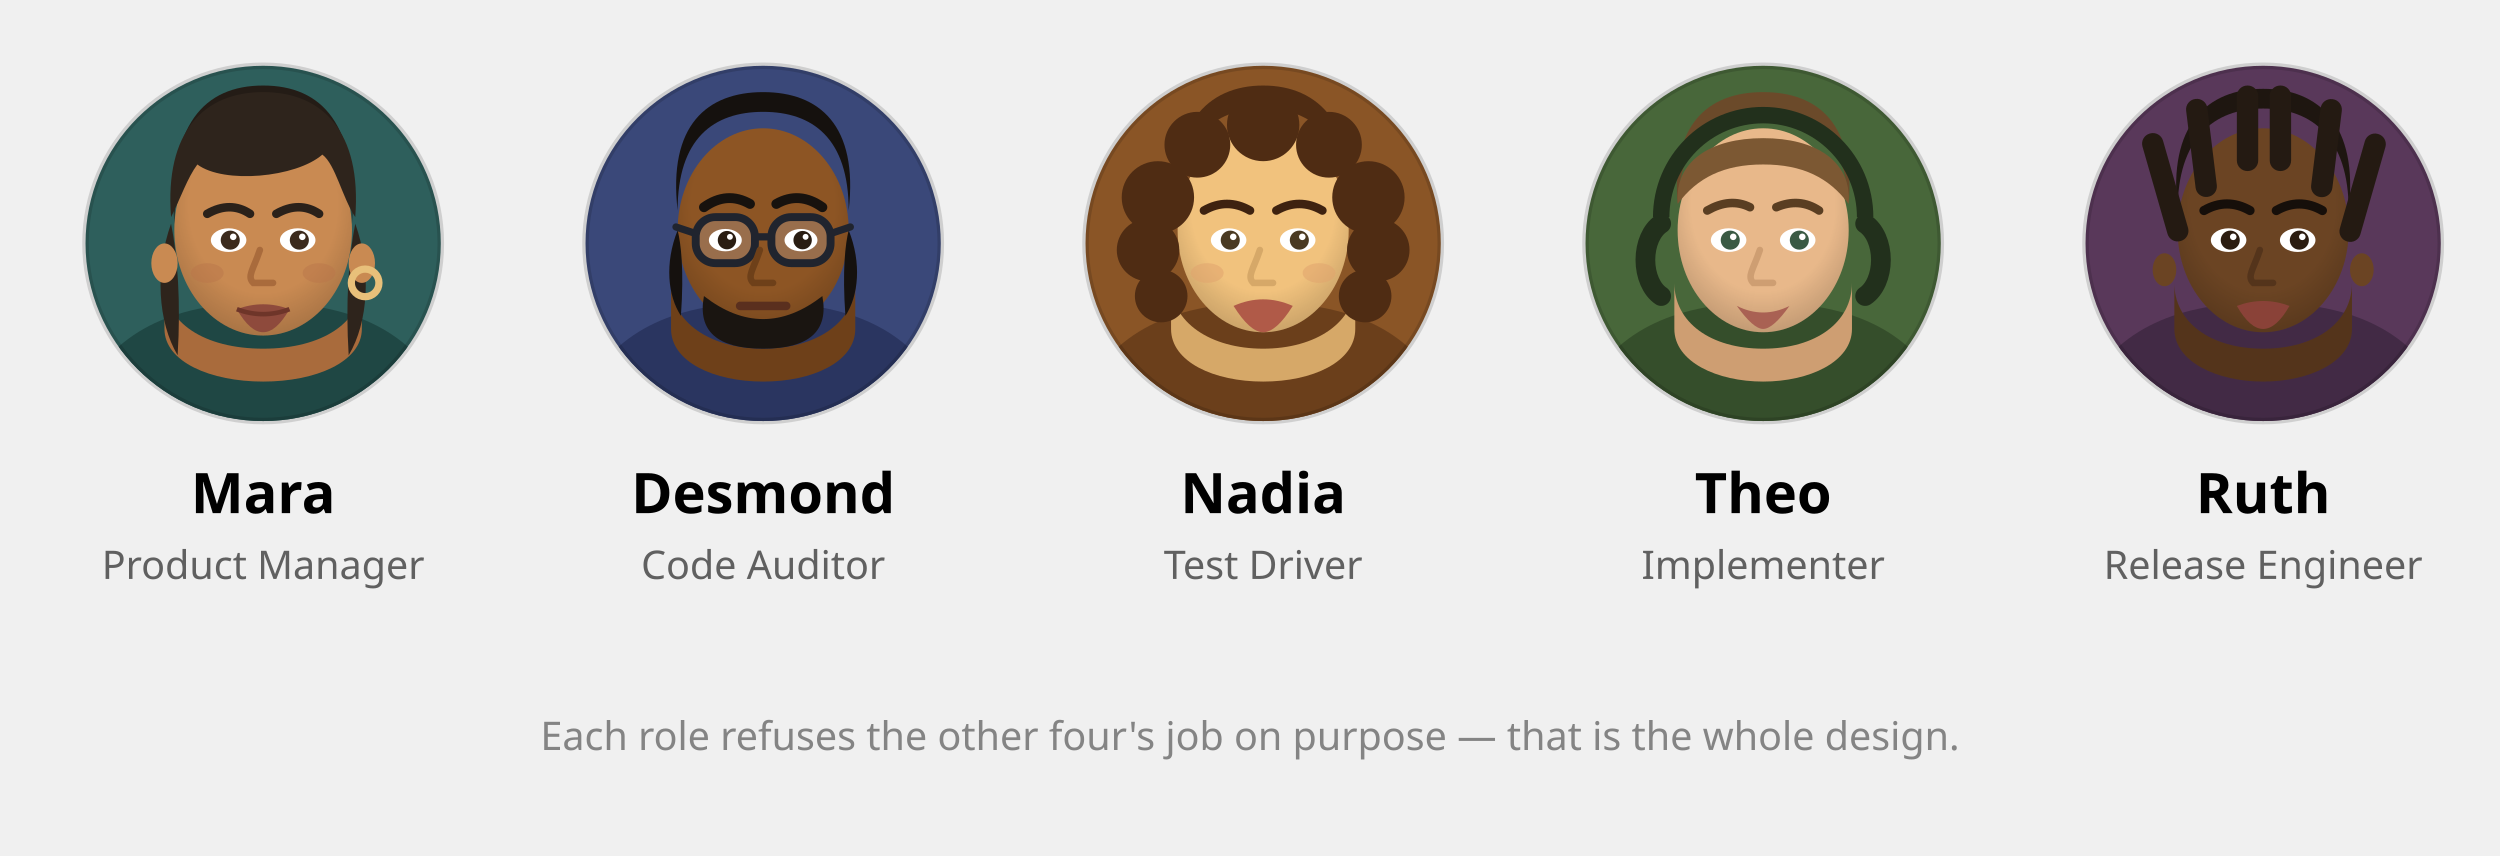
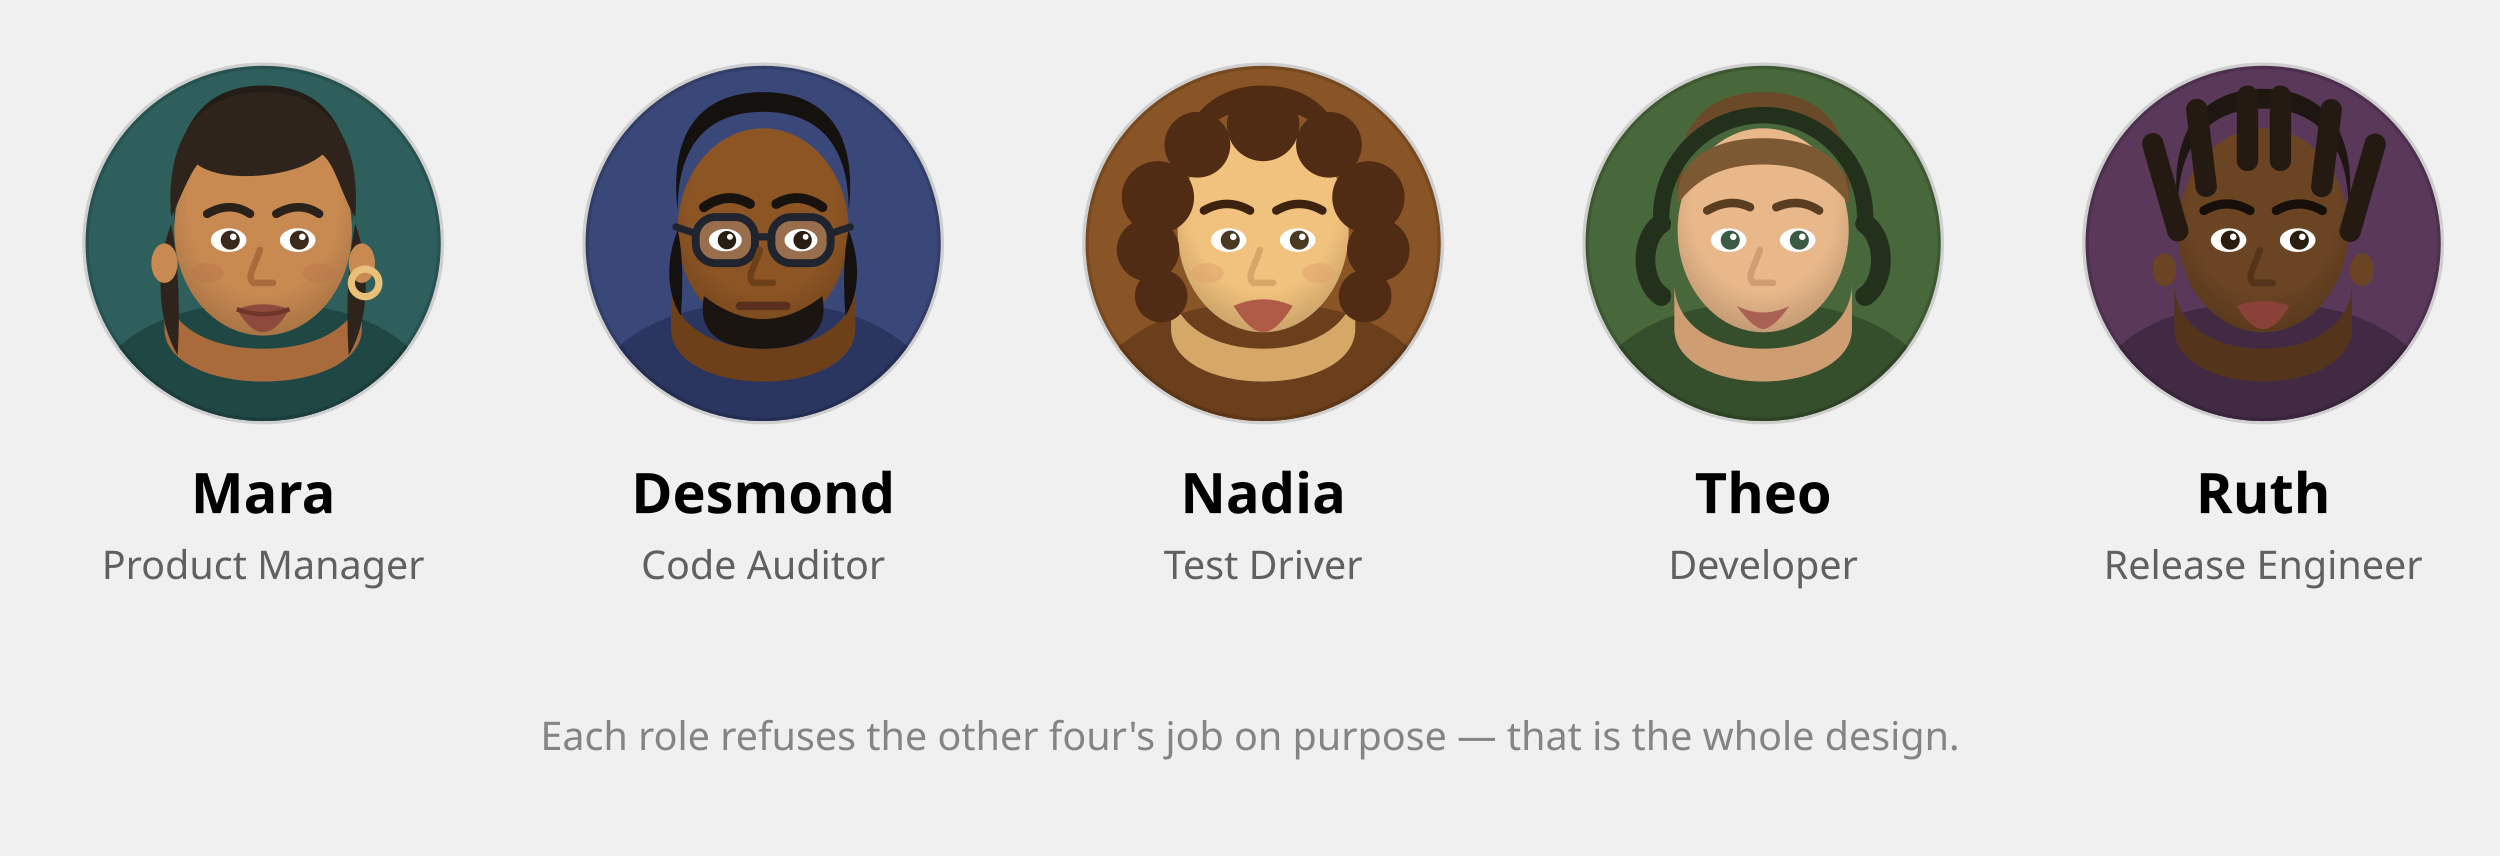
<svg xmlns="http://www.w3.org/2000/svg" viewBox="0 0 760 260" role="img" aria-labelledby="ttl dsc">
  <defs>
    <clipPath id="c0">
      <circle cx="0" cy="0" r="54" />
    </clipPath>
    <radialGradient id="vig" cx="50%" cy="38%" r="70%">
      <stop offset="60%" stop-color="#000" stop-opacity="0" />
      <stop offset="100%" stop-color="#000" stop-opacity=".22" />
    </radialGradient>
  </defs>
  <g transform="translate(80,74)">
    <g clip-path="url(#c0)">
      <rect x="-54" y="-54" width="108" height="108" fill="#2E5F5C" />
      <path d="M-54 44c10-18 28-26 54-26s44 8 54 26v10h-108z" fill="#1F4744" />
      <path d="M-30 12c0 12 12 20 30 20s30-8 30-20v14c0 10-14 16-30 16s-30-6-30-16z" fill="#A96B3C" />
      <ellipse cx="0" cy="-4" rx="27" ry="32" fill="#C98A52" />
      <ellipse cx="0" cy="-4" rx="27" ry="32" fill="url(#vig)" />
      <path d="M-27-6c0-24 12-34 27-34s27 10 27 34c2-30-9-42-27-42S-29-36-27-6z" fill="#241C16" />
      <path d="M-28-8c-2-26 10-38 28-38s30 12 28 38c-4-6-6-16-10-19-8 7-30 9-38 3-3 4-5 10-8 16z" fill="#2E241C" />
      <path d="M-28-6c-5 14-4 30 2 40 1-16 0-30-2-40zM28-6c5 14 4 30-2 40-1-16 0-30 2-40z" fill="#2E241C" />
      <ellipse cx="-30" cy="6" rx="4" ry="6" fill="#C98A52" />
      <ellipse cx="30" cy="6" rx="4" ry="6" fill="#C98A52" />
      <circle cx="31" cy="12" r="4.2" fill="none" stroke="#E8C07A" stroke-width="2.2" />
      <path d="M-17-9q7-4 13 0M4-9q7-4 13 0" stroke="#2A211A" stroke-width="2.6" fill="none" stroke-linecap="round" />
      <ellipse cx="-10.5" cy="-1" rx="5.4" ry="3.6" fill="#fff" />
      <ellipse cx="10.5" cy="-1" rx="5.4" ry="3.6" fill="#fff" />
      <circle cx="-10" cy="-1" r="2.9" fill="#3B2A1C" />
      <circle cx="11" cy="-1" r="2.9" fill="#3B2A1C" />
      <circle cx="-9.1" cy="-2" r="1" fill="#fff" />
      <circle cx="11.9" cy="-2" r="1" fill="#fff" />
      <path d="M-1 2c-2 6-4 8-2 10h6" stroke="#A96B3C" stroke-width="2" fill="none" stroke-linecap="round" />
      <path d="M-8 20q8-3 16 0-4 7-8 7t-8-7z" fill="#8E4A3C" />
      <path d="M-8 20q8 3 16 0" stroke="#6E3529" stroke-width="1.4" fill="none" />
      <ellipse cx="-17" cy="9" rx="5" ry="3" fill="#B9764A" opacity=".5" />
      <ellipse cx="17" cy="9" rx="5" ry="3" fill="#B9764A" opacity=".5" />
    </g>
    <circle r="54" fill="none" stroke="currentColor" stroke-opacity=".14" stroke-width="2" />
  </g>
  <text x="80" y="156" text-anchor="middle" font-family="system-ui,sans-serif" font-size="17" font-weight="600" fill="currentColor">Mara</text>
  <text x="80" y="176" text-anchor="middle" font-family="system-ui,sans-serif" font-size="12" fill="currentColor" opacity=".6">Product Manager</text>
  <g transform="translate(232,74)">
    <g clip-path="url(#c0)">
      <rect x="-54" y="-54" width="108" height="108" fill="#3A4879" />
      <path d="M-54 44c10-18 28-26 54-26s44 8 54 26v10h-108z" fill="#2A3560" />
      <path d="M-28 12c0 12 12 20 28 20s28-8 28-20v14c0 10-13 16-28 16s-28-6-28-16z" fill="#6E4019" />
      <ellipse cx="0" cy="-4" rx="26" ry="31" fill="#8D5524" />
      <ellipse cx="0" cy="-4" rx="26" ry="31" fill="url(#vig)" />
      <path d="M-26-10c0-22 11-30 26-30s26 8 26 30c3-26-9-36-26-36S-29-36-26-10z" fill="#15110E" />
      <path d="M-18 16q18 14 36 0 3 16-18 16t-18-16z" fill="#1A1511" />
      <path d="M-26-4c-4 10-3 20 1 26 1-14 0-22-1-26zM26-4c4 10 3 20-1 26-1-14 0-22 1-26z" fill="#15110E" />
      <path d="M-18-11q7-5 14-1M4-12q7-4 14 1" stroke="#17120E" stroke-width="3" fill="none" stroke-linecap="round" />
      <g stroke="#20242E" stroke-width="2.4" fill="#CFE0FF" fill-opacity=".18">
        <rect x="-20.5" y="-8" width="18" height="14" rx="6" />
        <rect x="2.5" y="-8" width="18" height="14" rx="6" />
      </g>
      <path d="M-2.5-2h5M-20.5-3l-6-2M20.5-3l6-2" stroke="#20242E" stroke-width="2.2" fill="none" stroke-linecap="round" />
      <ellipse cx="-11.5" cy="-1" rx="5" ry="3.4" fill="#fff" />
      <ellipse cx="11.5" cy="-1" rx="5" ry="3.4" fill="#fff" />
      <circle cx="-11" cy="-1" r="2.8" fill="#2A1D12" />
      <circle cx="12" cy="-1" r="2.8" fill="#2A1D12" />
      <circle cx="-10.1" cy="-2" r=".9" fill="#fff" />
      <circle cx="12.9" cy="-2" r=".9" fill="#fff" />
      <path d="M-1 2c-2 6-4 8-2 10h6" stroke="#6E4019" stroke-width="2" fill="none" stroke-linecap="round" />
      <path d="M-7 19h14" stroke="#5A2F1E" stroke-width="2.6" stroke-linecap="round" />
    </g>
    <circle r="54" fill="none" stroke="currentColor" stroke-opacity=".14" stroke-width="2" />
  </g>
  <text x="232" y="156" text-anchor="middle" font-family="system-ui,sans-serif" font-size="17" font-weight="600" fill="currentColor">Desmond</text>
  <text x="232" y="176" text-anchor="middle" font-family="system-ui,sans-serif" font-size="12" fill="currentColor" opacity=".6">Code Auditor</text>
  <g transform="translate(384,74)">
    <g clip-path="url(#c0)">
      <rect x="-54" y="-54" width="108" height="108" fill="#8A5526" />
      <path d="M-54 44c10-18 28-26 54-26s44 8 54 26v10h-108z" fill="#6B3F1B" />
      <path d="M-28 12c0 12 12 20 28 20s28-8 28-20v14c0 10-13 16-28 16s-28-6-28-16z" fill="#D6A868" />
      <ellipse cx="0" cy="-4" rx="26" ry="31" fill="#F1C27D" />
      <ellipse cx="0" cy="-4" rx="26" ry="31" fill="url(#vig)" />
      <g fill="#4F2C13">
        <path d="M-26-8c0-24 11-33 26-33s26 9 26 33c3-28-9-40-26-40S-29-36-26-8z" />
        <circle cx="-32" cy="-14" r="11" />
        <circle cx="32" cy="-14" r="11" />
        <circle cx="-35" cy="2" r="9.5" />
        <circle cx="35" cy="2" r="9.5" />
        <circle cx="-31" cy="16" r="8" />
        <circle cx="31" cy="16" r="8" />
        <circle cx="-20" cy="-30" r="10" />
        <circle cx="20" cy="-30" r="10" />
        <circle cx="0" cy="-36" r="11" />
      </g>
      <path d="M-18-10q7-4 14 0M4-10q7-4 14 0" stroke="#3E2210" stroke-width="2.6" fill="none" stroke-linecap="round" />
      <ellipse cx="-10.5" cy="-1" rx="5.4" ry="3.6" fill="#fff" />
      <ellipse cx="10.5" cy="-1" rx="5.4" ry="3.6" fill="#fff" />
      <circle cx="-10" cy="-1" r="2.9" fill="#4A3A22" />
      <circle cx="11" cy="-1" r="2.9" fill="#4A3A22" />
      <circle cx="-9.1" cy="-2" r="1" fill="#fff" />
      <circle cx="11.9" cy="-2" r="1" fill="#fff" />
      <path d="M-1 2c-2 6-4 8-2 10h6" stroke="#D6A868" stroke-width="2" fill="none" stroke-linecap="round" />
      <path d="M-9 19q9-4 18 0-5 8-9 8t-9-8z" fill="#B05A48" />
      <ellipse cx="-17" cy="9" rx="5" ry="3" fill="#E0A46E" opacity=".55" />
      <ellipse cx="17" cy="9" rx="5" ry="3" fill="#E0A46E" opacity=".55" />
    </g>
    <circle r="54" fill="none" stroke="currentColor" stroke-opacity=".14" stroke-width="2" />
  </g>
  <text x="384" y="156" text-anchor="middle" font-family="system-ui,sans-serif" font-size="17" font-weight="600" fill="currentColor">Nadia</text>
  <text x="384" y="176" text-anchor="middle" font-family="system-ui,sans-serif" font-size="12" fill="currentColor" opacity=".6">Test Driver</text>
  <g transform="translate(536,74)">
    <g clip-path="url(#c0)">
      <rect x="-54" y="-54" width="108" height="108" fill="#48673A" />
      <path d="M-54 44c10-18 28-26 54-26s44 8 54 26v10h-108z" fill="#354E2B" />
      <path d="M-27 12c0 12 11 20 27 20s27-8 27-20v14c0 10-13 16-27 16s-27-6-27-16z" fill="#CE9E72" />
      <ellipse cx="0" cy="-4" rx="26" ry="31" fill="#E8B88A" />
      <ellipse cx="0" cy="-4" rx="26" ry="31" fill="url(#vig)" />
      <path d="M-26-12c1-20 11-28 26-28s25 8 26 28c2-24-9-34-26-34s-28 10-26 34z" fill="#6B4A2A" />
      <path d="M-26-12c6-8 14-12 26-12s20 4 26 12c1-13-10-20-26-20s-27 7-26 20z" fill="#7C5833" />
      <path d="M-17-10q7-4 13-1M4-11q7-3 13 1" stroke="#5A3E22" stroke-width="2.6" fill="none" stroke-linecap="round" />
      <ellipse cx="-10.5" cy="-1" rx="5.4" ry="3.6" fill="#fff" />
      <ellipse cx="10.5" cy="-1" rx="5.4" ry="3.6" fill="#fff" />
      <circle cx="-10" cy="-1" r="2.9" fill="#3A5A44" />
      <circle cx="11" cy="-1" r="2.9" fill="#3A5A44" />
      <circle cx="-9.1" cy="-2" r="1" fill="#fff" />
      <circle cx="11.9" cy="-2" r="1" fill="#fff" />
      <path d="M-1 2c-2 6-4 8-2 10h6" stroke="#CE9E72" stroke-width="2" fill="none" stroke-linecap="round" />
      <path d="M-8 19q8 4 16 0-5 7-8 7t-8-7z" fill="#A96153" />
      <path d="M-31-6a8 12 0 0 0 0 22M31-6a8 12 0 0 1 0 22" stroke="#22301C" stroke-width="6" fill="none" stroke-linecap="round" />
      <path d="M-31-8a31 31 0 0 1 62 0" stroke="#22301C" stroke-width="5" fill="none" />
    </g>
    <circle r="54" fill="none" stroke="currentColor" stroke-opacity=".14" stroke-width="2" />
  </g>
  <text x="536" y="156" text-anchor="middle" font-family="system-ui,sans-serif" font-size="17" font-weight="600" fill="currentColor">Theo</text>
-   <text x="536" y="176" text-anchor="middle" font-family="system-ui,sans-serif" font-size="12" fill="currentColor" opacity=".6">Implementer</text>
+   <text x="536" y="176" text-anchor="middle" font-family="system-ui,sans-serif" font-size="12" fill="currentColor" opacity=".6">Developer</text>
  <g transform="translate(688,74)">
    <g clip-path="url(#c0)">
      <rect x="-54" y="-54" width="108" height="108" fill="#59385A" />
      <path d="M-54 44c10-18 28-26 54-26s44 8 54 26v10h-108z" fill="#422A45" />
      <path d="M-27 12c0 12 11 20 27 20s27-8 27-20v14c0 10-13 16-27 16s-27-6-27-16z" fill="#54341B" />
      <ellipse cx="0" cy="-4" rx="26" ry="31" fill="#6B4423" />
      <ellipse cx="0" cy="-4" rx="26" ry="31" fill="url(#vig)" />
      <path d="M-26-10c0-22 11-31 26-31s26 9 26 31c3-26-9-37-26-37S-29-36-26-10z" fill="#1E1610" />
      <g fill="#241A12">
        <rect x="-33" y="-34" width="6.5" height="34" rx="3.2" transform="rotate(-16 -30 -17)" />
        <rect x="-22" y="-44" width="6.5" height="30" rx="3.2" transform="rotate(-7 -19 -29)" />
        <rect x="-8" y="-48" width="6.5" height="26" rx="3.2" />
        <rect x="2" y="-48" width="6.5" height="26" rx="3.2" />
        <rect x="16" y="-44" width="6.5" height="30" rx="3.2" transform="rotate(7 19 -29)" />
        <rect x="27" y="-34" width="6.5" height="34" rx="3.2" transform="rotate(16 30 -17)" />
      </g>
      <path d="M-18-10q7-4 14 0M4-10q7-4 14 0" stroke="#160F0A" stroke-width="2.8" fill="none" stroke-linecap="round" />
      <ellipse cx="-10.5" cy="-1" rx="5.4" ry="3.6" fill="#fff" />
      <ellipse cx="10.5" cy="-1" rx="5.4" ry="3.6" fill="#fff" />
      <circle cx="-10" cy="-1" r="2.9" fill="#2B1C10" />
      <circle cx="11" cy="-1" r="2.9" fill="#2B1C10" />
      <circle cx="-9.1" cy="-2" r="1" fill="#fff" />
      <circle cx="11.9" cy="-2" r="1" fill="#fff" />
      <path d="M-1 2c-2 6-4 8-2 10h6" stroke="#54341B" stroke-width="2" fill="none" stroke-linecap="round" />
      <path d="M-8 19q8-3 16 0-4 7-8 7t-8-7z" fill="#8A4238" />
      <ellipse cx="-30" cy="8" rx="3.6" ry="5" fill="#6B4423" />
      <ellipse cx="30" cy="8" rx="3.6" ry="5" fill="#6B4423" />
    </g>
    <circle r="54" fill="none" stroke="currentColor" stroke-opacity=".14" stroke-width="2" />
  </g>
  <text x="688" y="156" text-anchor="middle" font-family="system-ui,sans-serif" font-size="17" font-weight="600" fill="currentColor">Ruth</text>
  <text x="688" y="176" text-anchor="middle" font-family="system-ui,sans-serif" font-size="12" fill="currentColor" opacity=".6">Release Engineer</text>
  <text x="380" y="228" text-anchor="middle" font-family="system-ui,sans-serif" font-size="12" fill="currentColor" opacity=".45">Each role refuses the other four's job on purpose — that is the whole design.</text>
</svg>
